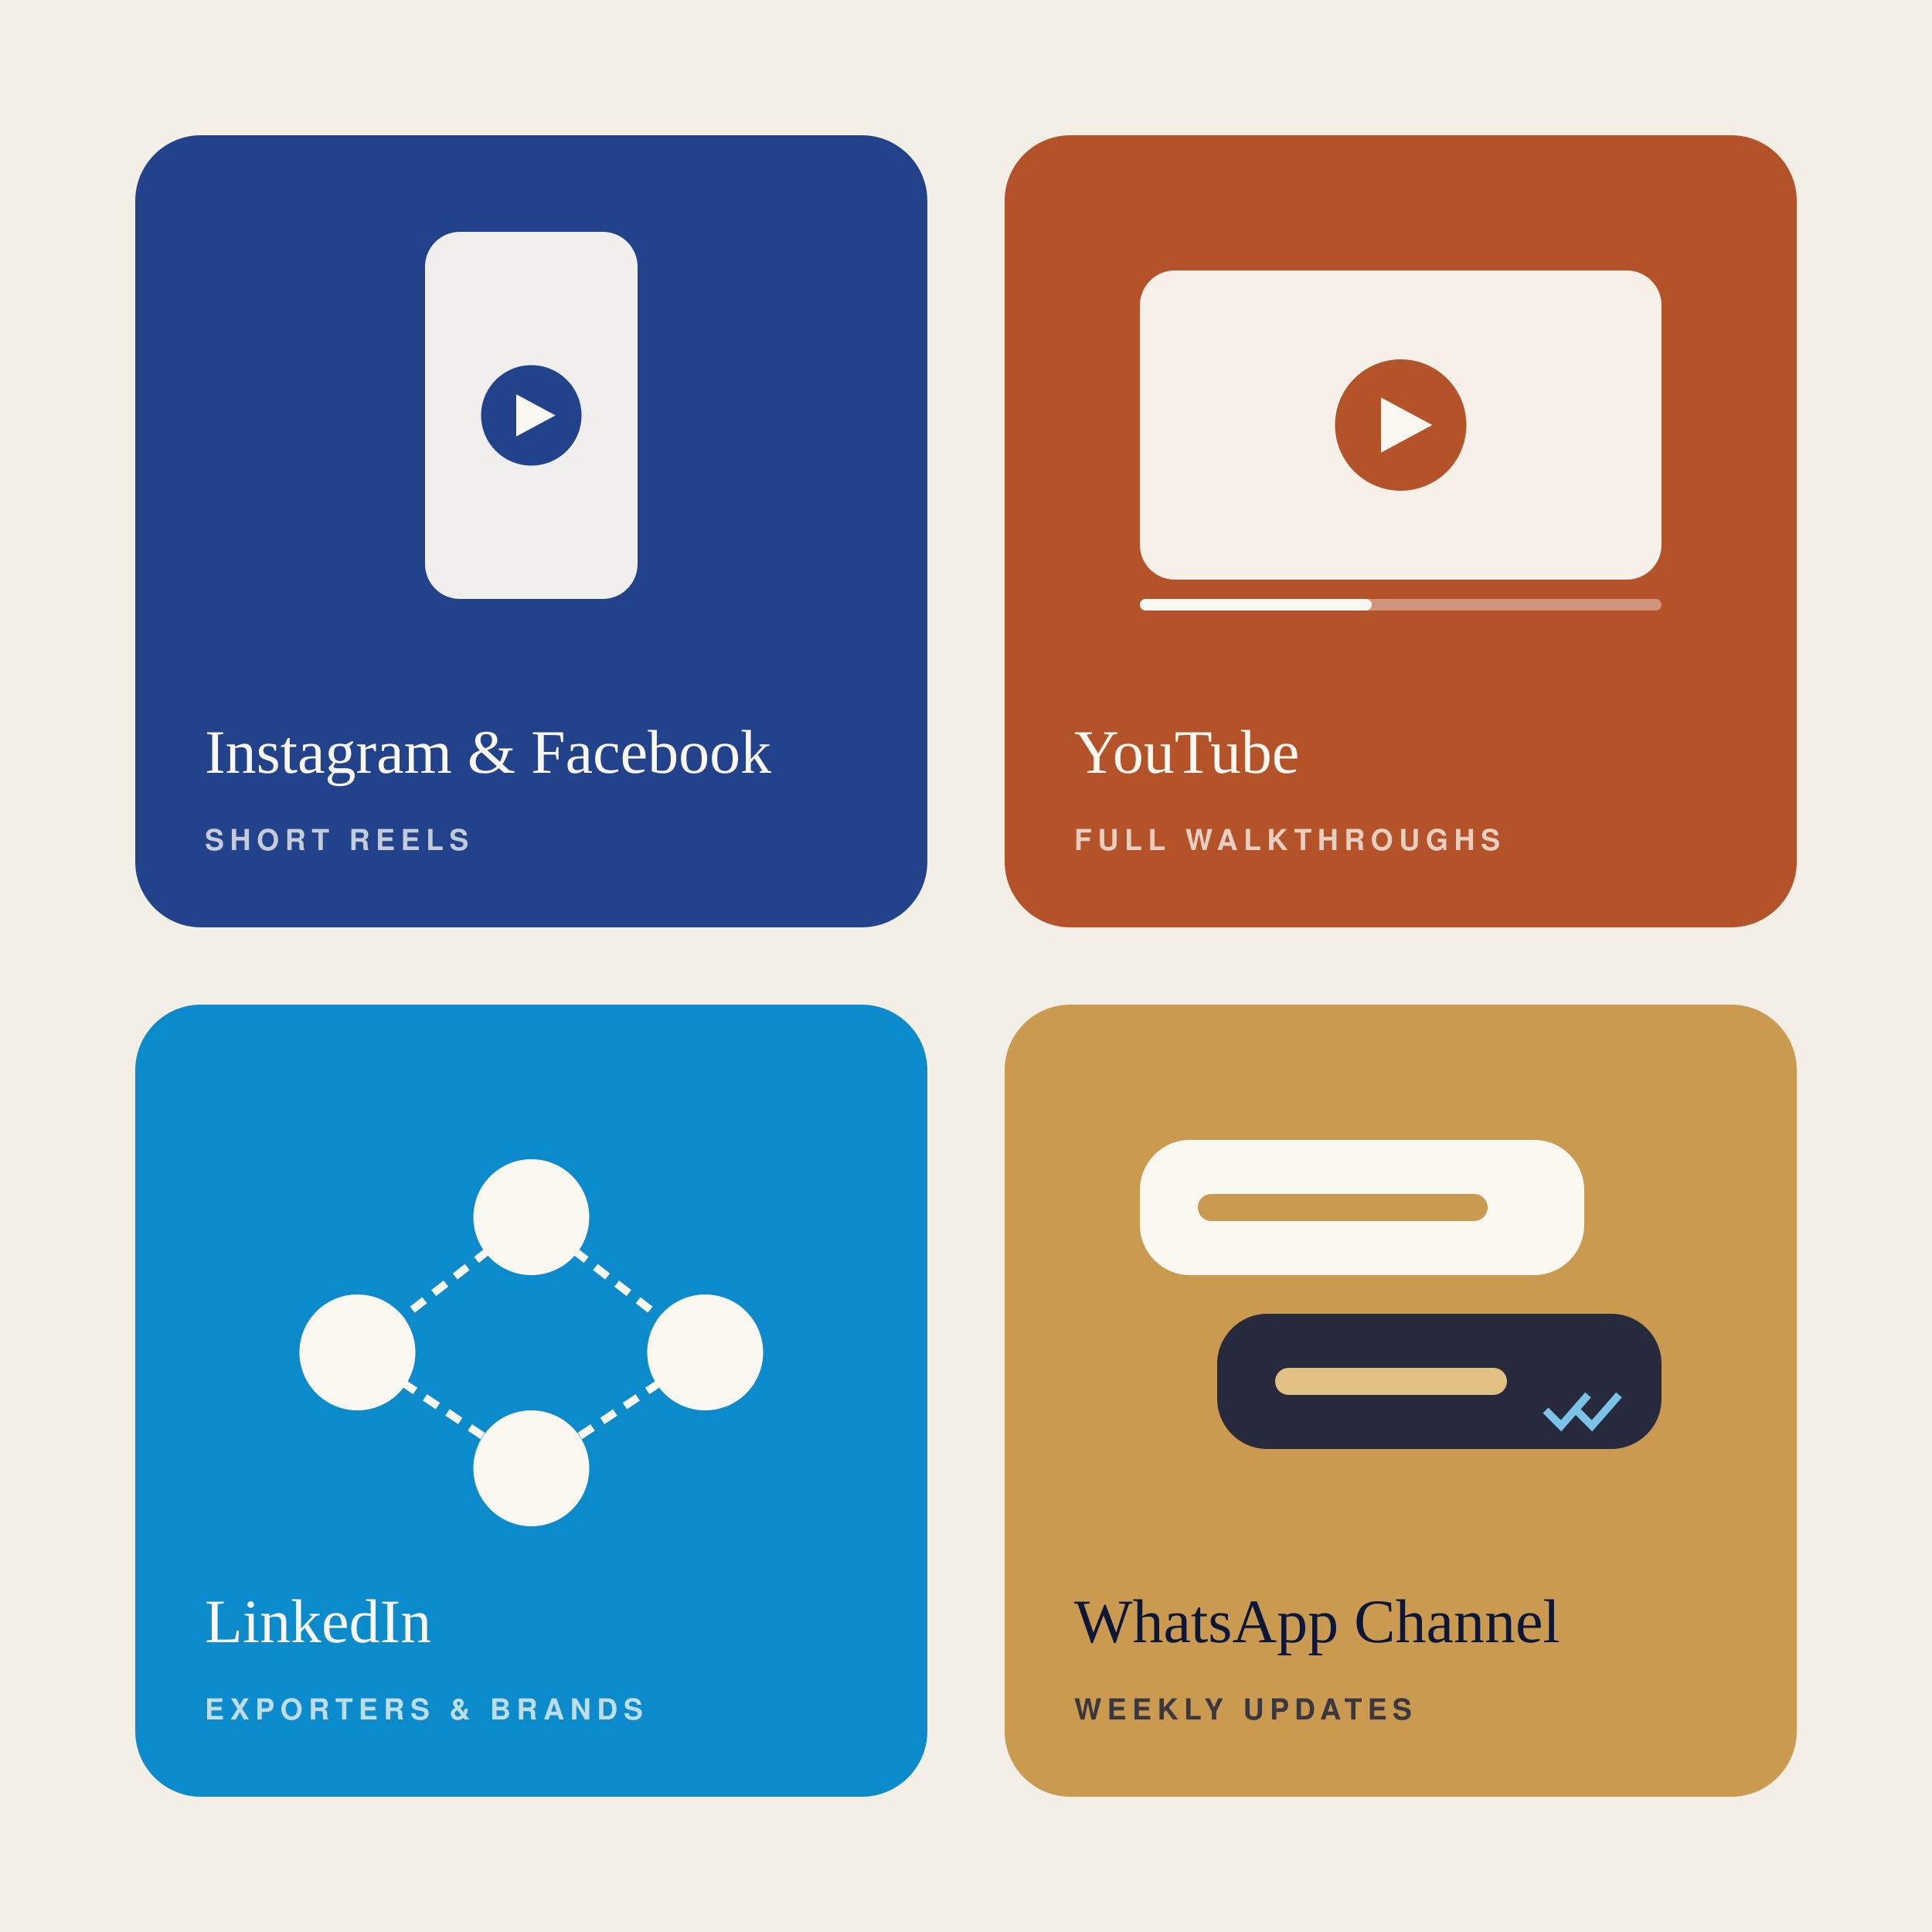
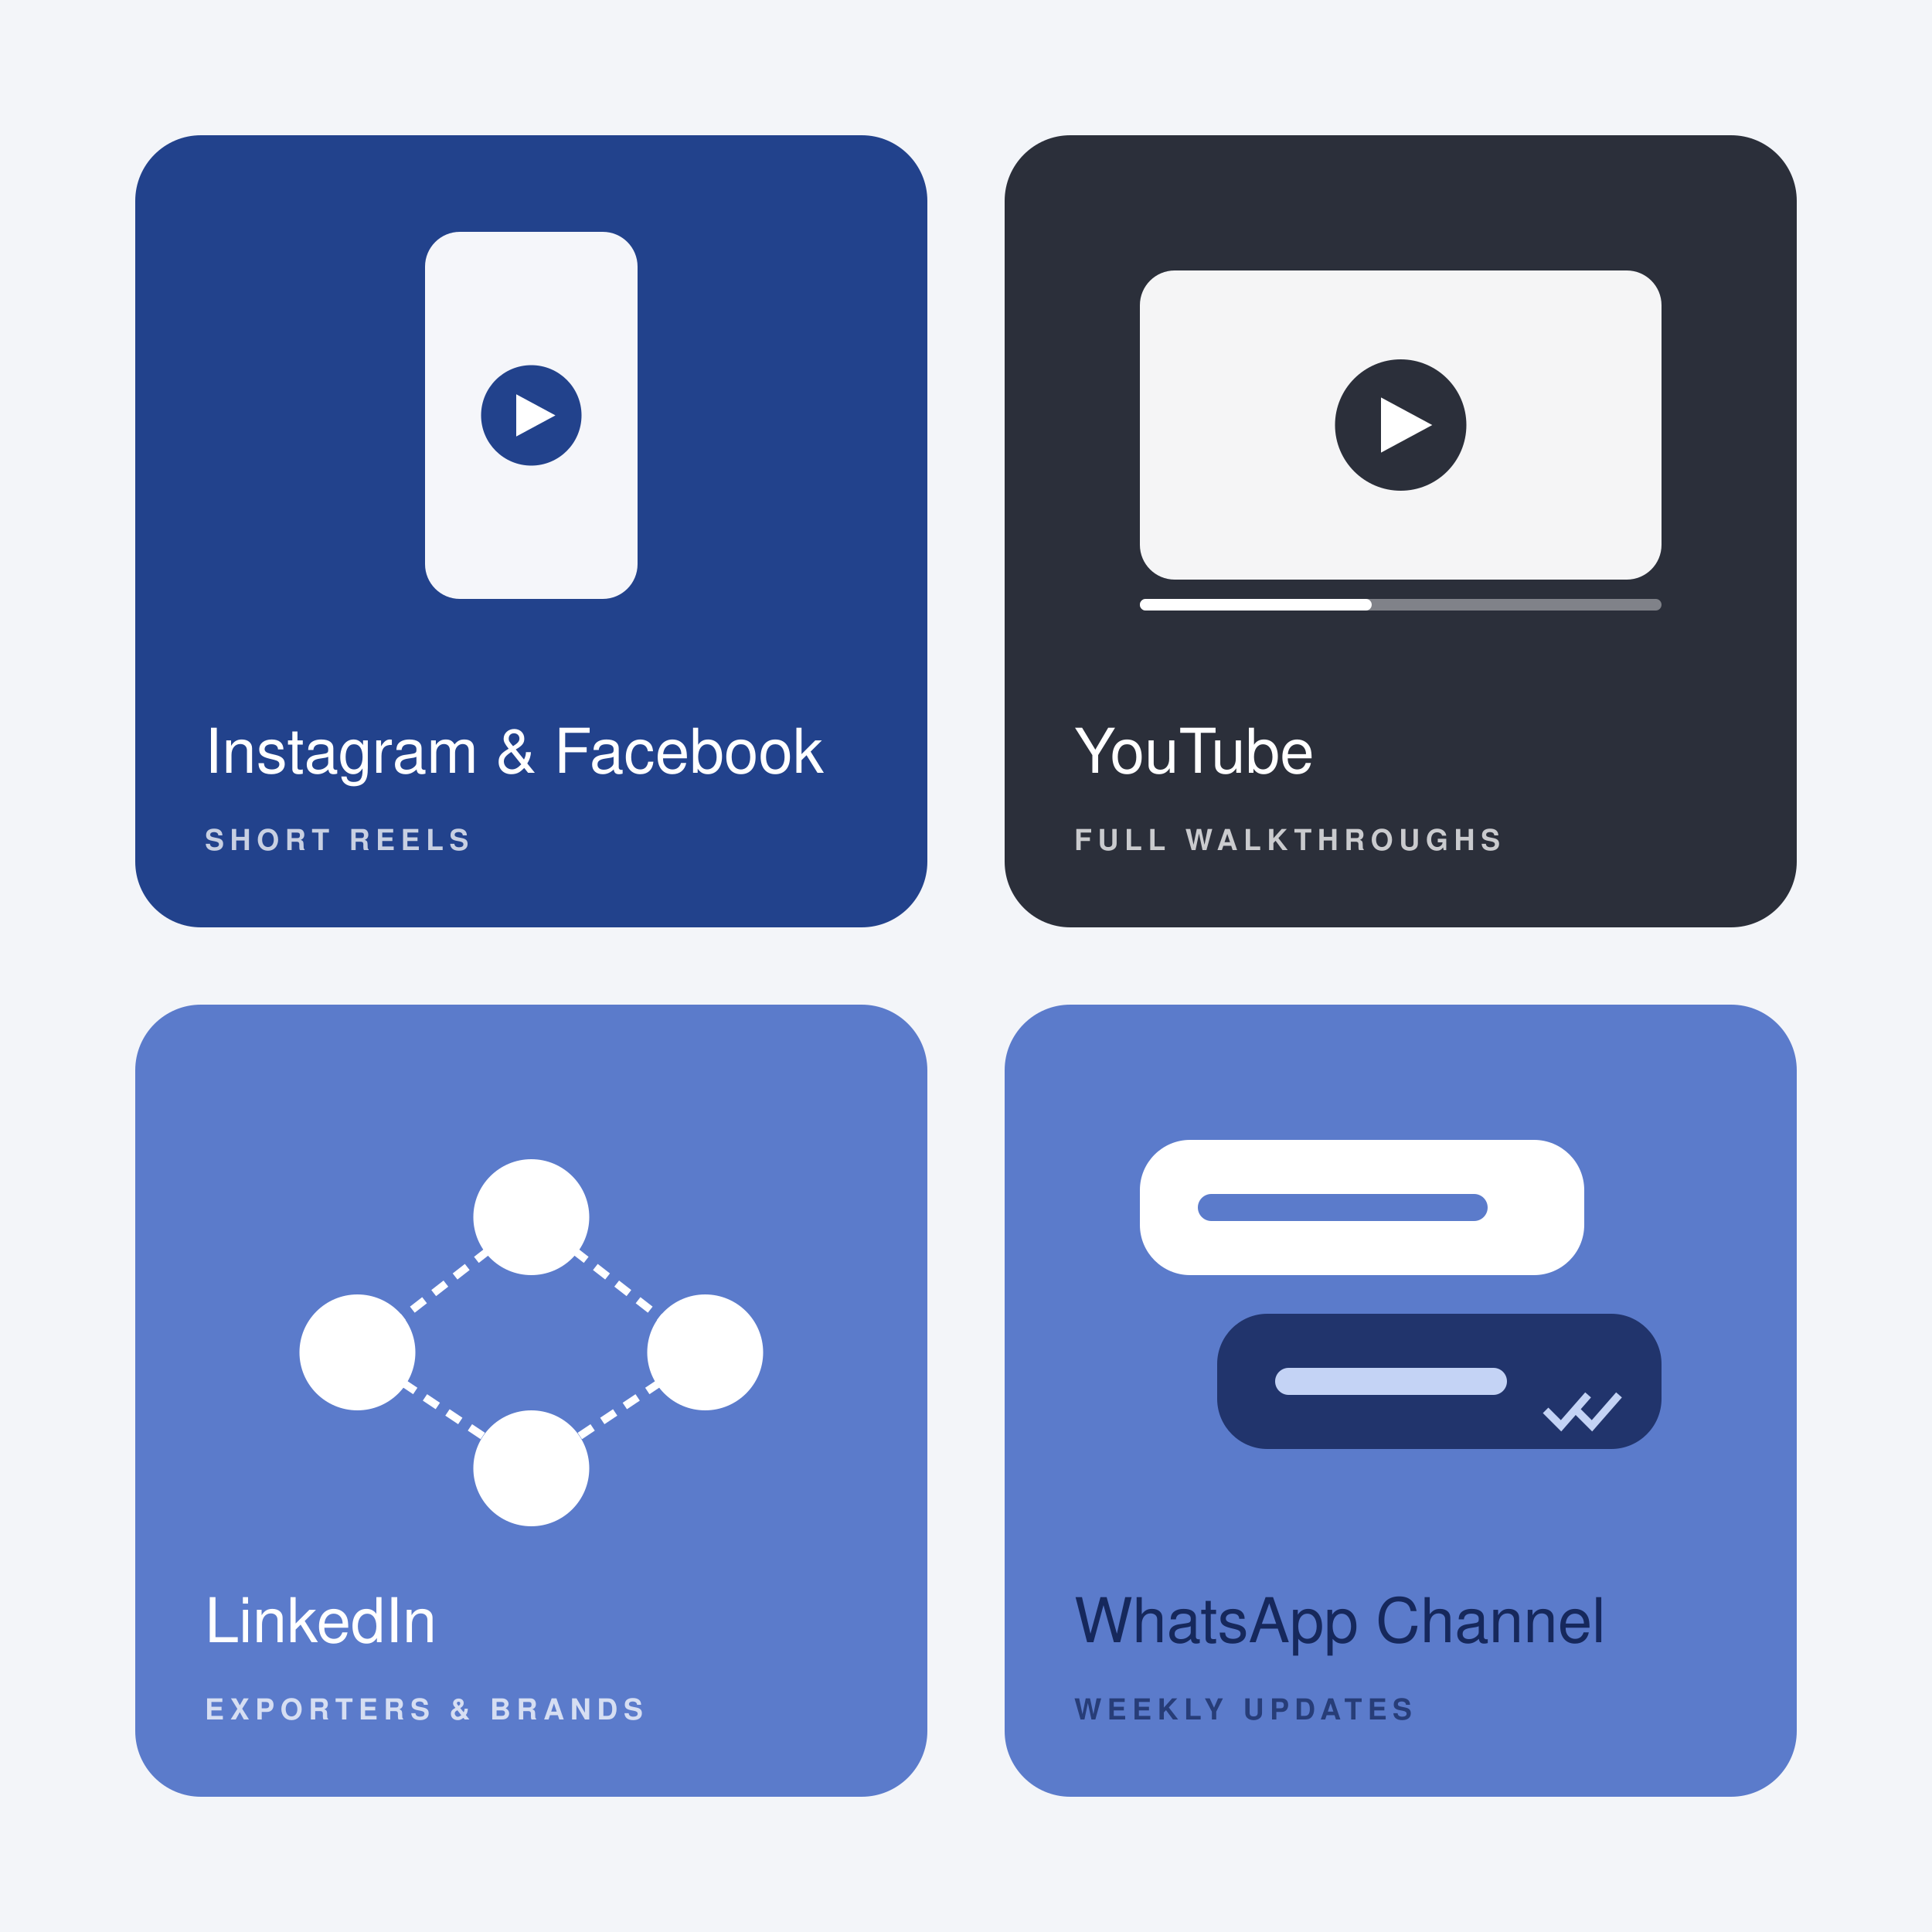
<svg xmlns="http://www.w3.org/2000/svg" viewBox="0 0 1000 1000" width="1000" height="1000">
  <defs />
-   <rect x="0" y="0" width="1000" height="1000" rx="0" fill="#f4efe6" />
+   <rect x="0" y="0" width="1000" height="1000" rx="0" fill="#f3f5f9" />
  <rect x="70" y="70" width="410" height="410" rx="34" fill="#22428c" />
-   <rect x="220" y="120" width="110" height="190" rx="18" fill="#fbf8f2" opacity="0.95" />
+   <rect x="220" y="120" width="110" height="190" rx="18" fill="#ffffff" opacity="0.95" />
  <circle cx="275" cy="215" r="26" fill="#22428c" opacity="1" />
-   <path d="M267.2 204.08 L287.48 215 L267.2 225.92 Z" fill="#fbf8f2" />
-   <text x="106" y="400" font-family="Georgia, 'Times New Roman', serif" font-size="32" font-weight="400" fill="#fbf8f2" text-anchor="start" letter-spacing="0" opacity="1">Instagram &amp; Facebook</text>
-   <text x="106" y="440" font-family="'Helvetica Neue', Helvetica, Arial, sans-serif" font-size="15" font-weight="700" fill="#fbf8f2" text-anchor="start" letter-spacing="3" opacity="0.75">SHORT REELS</text>
-   <rect x="520" y="70" width="410" height="410" rx="34" fill="#b4532a" />
-   <rect x="590" y="140" width="270" height="160" rx="18" fill="#fbf8f2" opacity="0.95" />
-   <circle cx="725" cy="220" r="34" fill="#b4532a" opacity="1" />
-   <path d="M714.8 205.72 L741.32 220 L714.8 234.28 Z" fill="#fbf8f2" />
-   <rect x="590" y="310" width="270" height="6" rx="3" fill="#fbf8f2" opacity="0.4" />
-   <rect x="590" y="310" width="120" height="6" rx="3" fill="#fbf8f2" />
-   <text x="556" y="400" font-family="Georgia, 'Times New Roman', serif" font-size="32" font-weight="400" fill="#fbf8f2" text-anchor="start" letter-spacing="0" opacity="1">YouTube</text>
-   <text x="556" y="440" font-family="'Helvetica Neue', Helvetica, Arial, sans-serif" font-size="15" font-weight="700" fill="#fbf8f2" text-anchor="start" letter-spacing="3" opacity="0.75">FULL WALKTHROUGHS</text>
-   <rect x="70" y="520" width="410" height="410" rx="34" fill="#0b8bcb" />
-   <circle cx="275" cy="630" r="30" fill="#fbf8f2" />
-   <circle cx="185" cy="700" r="30" fill="#fbf8f2" />
-   <circle cx="365" cy="700" r="30" fill="#fbf8f2" />
-   <circle cx="275" cy="760" r="30" fill="#fbf8f2" />
-   <path d="M275 630 L185 700 M275 630 L365 700 M185 700 L275 760 M365 700 L275 760" stroke="#fbf8f2" stroke-width="4" stroke-dasharray="8 6" />
-   <text x="106" y="850" font-family="Georgia, 'Times New Roman', serif" font-size="32" font-weight="400" fill="#fbf8f2" text-anchor="start" letter-spacing="0" opacity="1">LinkedIn</text>
-   <text x="106" y="890" font-family="'Helvetica Neue', Helvetica, Arial, sans-serif" font-size="15" font-weight="700" fill="#fbf8f2" text-anchor="start" letter-spacing="3" opacity="0.75">EXPORTERS &amp; BRANDS</text>
-   <rect x="520" y="520" width="410" height="410" rx="34" fill="#c99a4f" />
-   <rect x="590" y="590" width="230" height="70" rx="26" fill="#fbf8f2" />
-   <rect x="630" y="680" width="230" height="70" rx="26" fill="#0b1638" opacity="0.85" />
-   <rect x="620" y="618" width="150" height="14" rx="7" fill="#c99a4f" />
-   <rect x="660" y="708" width="120" height="14" rx="7" fill="#e2bf83" />
-   <path d="M800 730 l8 8 l14 -16 M816 730 l8 8 l14 -16" stroke="#7cc3ea" stroke-width="4" fill="none" />
-   <text x="556" y="850" font-family="Georgia, 'Times New Roman', serif" font-size="32" font-weight="400" fill="#0b1638" text-anchor="start" letter-spacing="0" opacity="1">WhatsApp Channel</text>
-   <text x="556" y="890" font-family="'Helvetica Neue', Helvetica, Arial, sans-serif" font-size="15" font-weight="700" fill="#0b1638" text-anchor="start" letter-spacing="3" opacity="0.75">WEEKLY UPDATES</text>
+   <path d="M267.2 204.08 L287.48 215 L267.2 225.92 Z" fill="#ffffff" />
+   <text x="106" y="400" font-family="'Helvetica Neue', Helvetica, Arial, sans-serif" font-size="32" font-weight="400" fill="#ffffff" text-anchor="start" letter-spacing="0" opacity="1">Instagram &amp; Facebook</text>
+   <text x="106" y="440" font-family="'Helvetica Neue', Helvetica, Arial, sans-serif" font-size="15" font-weight="700" fill="#ffffff" text-anchor="start" letter-spacing="3" opacity="0.75">SHORT REELS</text>
+   <rect x="520" y="70" width="410" height="410" rx="34" fill="#2b2f3a" />
+   <rect x="590" y="140" width="270" height="160" rx="18" fill="#ffffff" opacity="0.95" />
+   <circle cx="725" cy="220" r="34" fill="#2b2f3a" opacity="1" />
+   <path d="M714.8 205.72 L741.32 220 L714.8 234.28 Z" fill="#ffffff" />
+   <rect x="590" y="310" width="270" height="6" rx="3" fill="#ffffff" opacity="0.4" />
+   <rect x="590" y="310" width="120" height="6" rx="3" fill="#ffffff" />
+   <text x="556" y="400" font-family="'Helvetica Neue', Helvetica, Arial, sans-serif" font-size="32" font-weight="400" fill="#ffffff" text-anchor="start" letter-spacing="0" opacity="1">YouTube</text>
+   <text x="556" y="440" font-family="'Helvetica Neue', Helvetica, Arial, sans-serif" font-size="15" font-weight="700" fill="#ffffff" text-anchor="start" letter-spacing="3" opacity="0.75">FULL WALKTHROUGHS</text>
+   <rect x="70" y="520" width="410" height="410" rx="34" fill="#5b7bcb" />
+   <circle cx="275" cy="630" r="30" fill="#ffffff" />
+   <circle cx="185" cy="700" r="30" fill="#ffffff" />
+   <circle cx="365" cy="700" r="30" fill="#ffffff" />
+   <circle cx="275" cy="760" r="30" fill="#ffffff" />
+   <path d="M275 630 L185 700 M275 630 L365 700 M185 700 L275 760 M365 700 L275 760" stroke="#ffffff" stroke-width="4" stroke-dasharray="8 6" />
+   <text x="106" y="850" font-family="'Helvetica Neue', Helvetica, Arial, sans-serif" font-size="32" font-weight="400" fill="#ffffff" text-anchor="start" letter-spacing="0" opacity="1">LinkedIn</text>
+   <text x="106" y="890" font-family="'Helvetica Neue', Helvetica, Arial, sans-serif" font-size="15" font-weight="700" fill="#ffffff" text-anchor="start" letter-spacing="3" opacity="0.75">EXPORTERS &amp; BRANDS</text>
+   <rect x="520" y="520" width="410" height="410" rx="34" fill="#5b7bcb" />
+   <rect x="590" y="590" width="230" height="70" rx="26" fill="#ffffff" />
+   <rect x="630" y="680" width="230" height="70" rx="26" fill="#16285c" opacity="0.85" />
+   <rect x="620" y="618" width="150" height="14" rx="7" fill="#5b7bcb" />
+   <rect x="660" y="708" width="120" height="14" rx="7" fill="#c4d3f5" />
+   <path d="M800 730 l8 8 l14 -16 M816 730 l8 8 l14 -16" stroke="#c4d3f5" stroke-width="4" fill="none" />
+   <text x="556" y="850" font-family="'Helvetica Neue', Helvetica, Arial, sans-serif" font-size="32" font-weight="400" fill="#16285c" text-anchor="start" letter-spacing="0" opacity="1">WhatsApp Channel</text>
+   <text x="556" y="890" font-family="'Helvetica Neue', Helvetica, Arial, sans-serif" font-size="15" font-weight="700" fill="#16285c" text-anchor="start" letter-spacing="3" opacity="0.75">WEEKLY UPDATES</text>
</svg>
